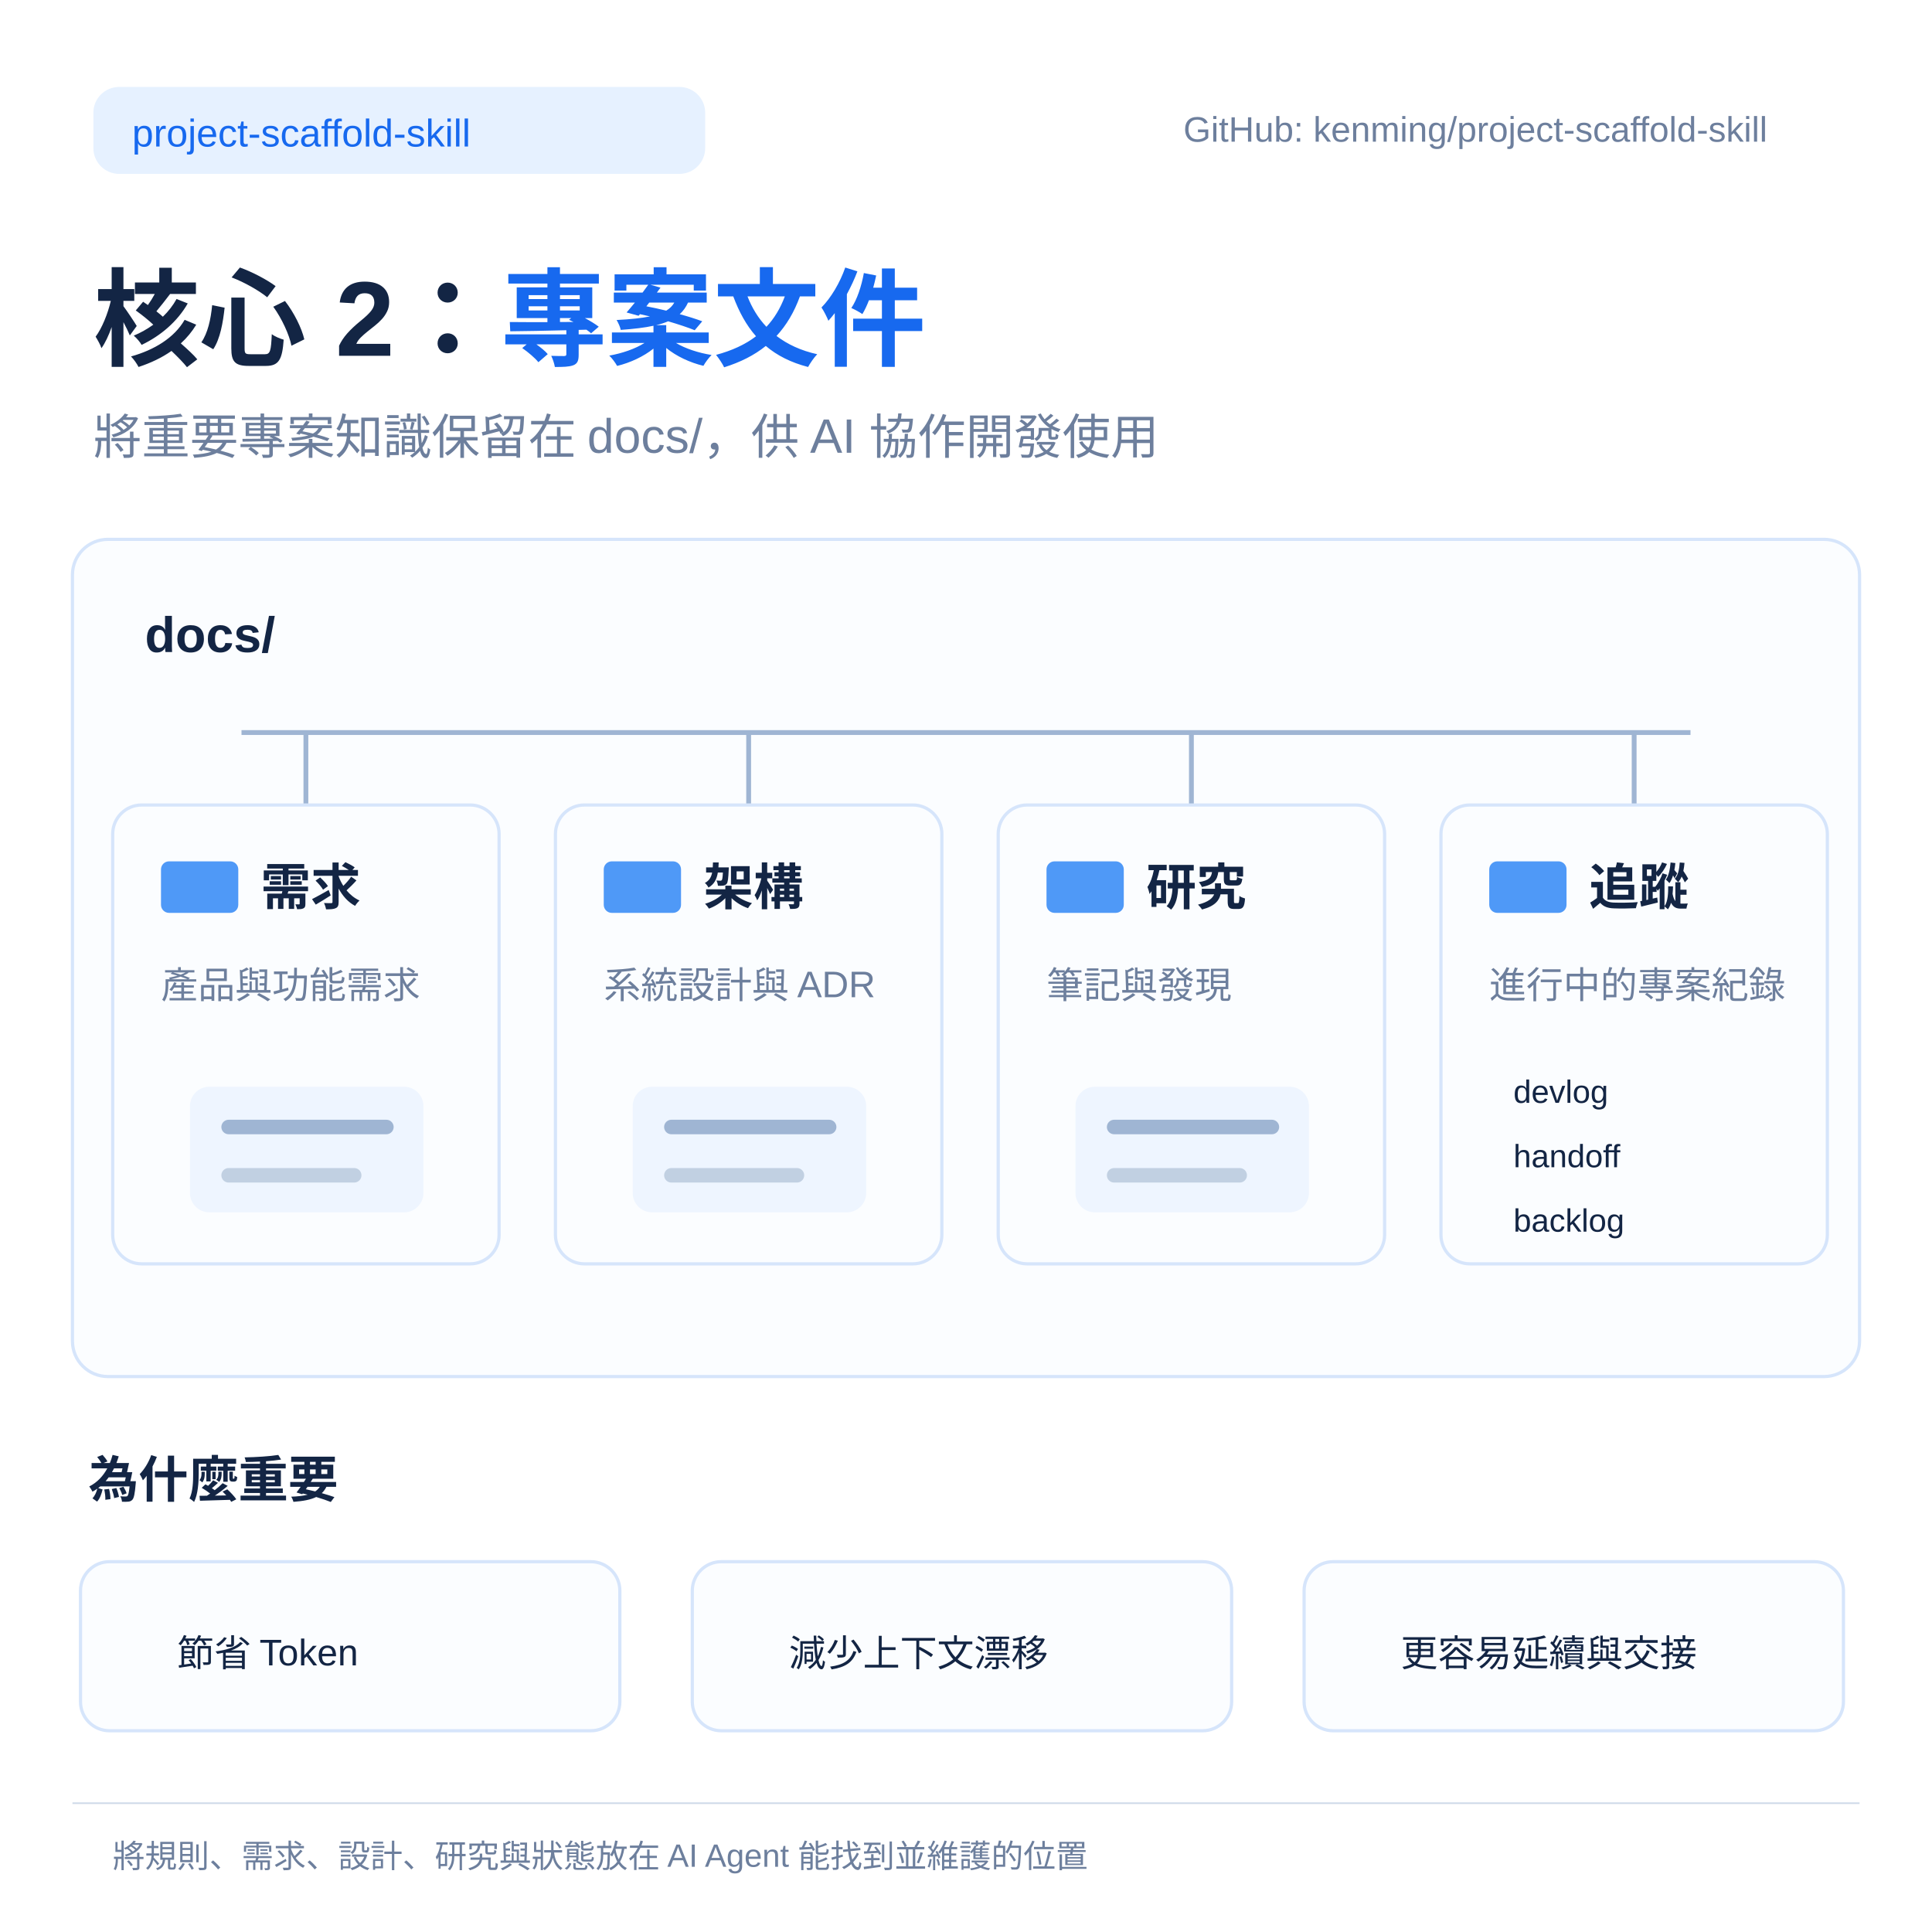
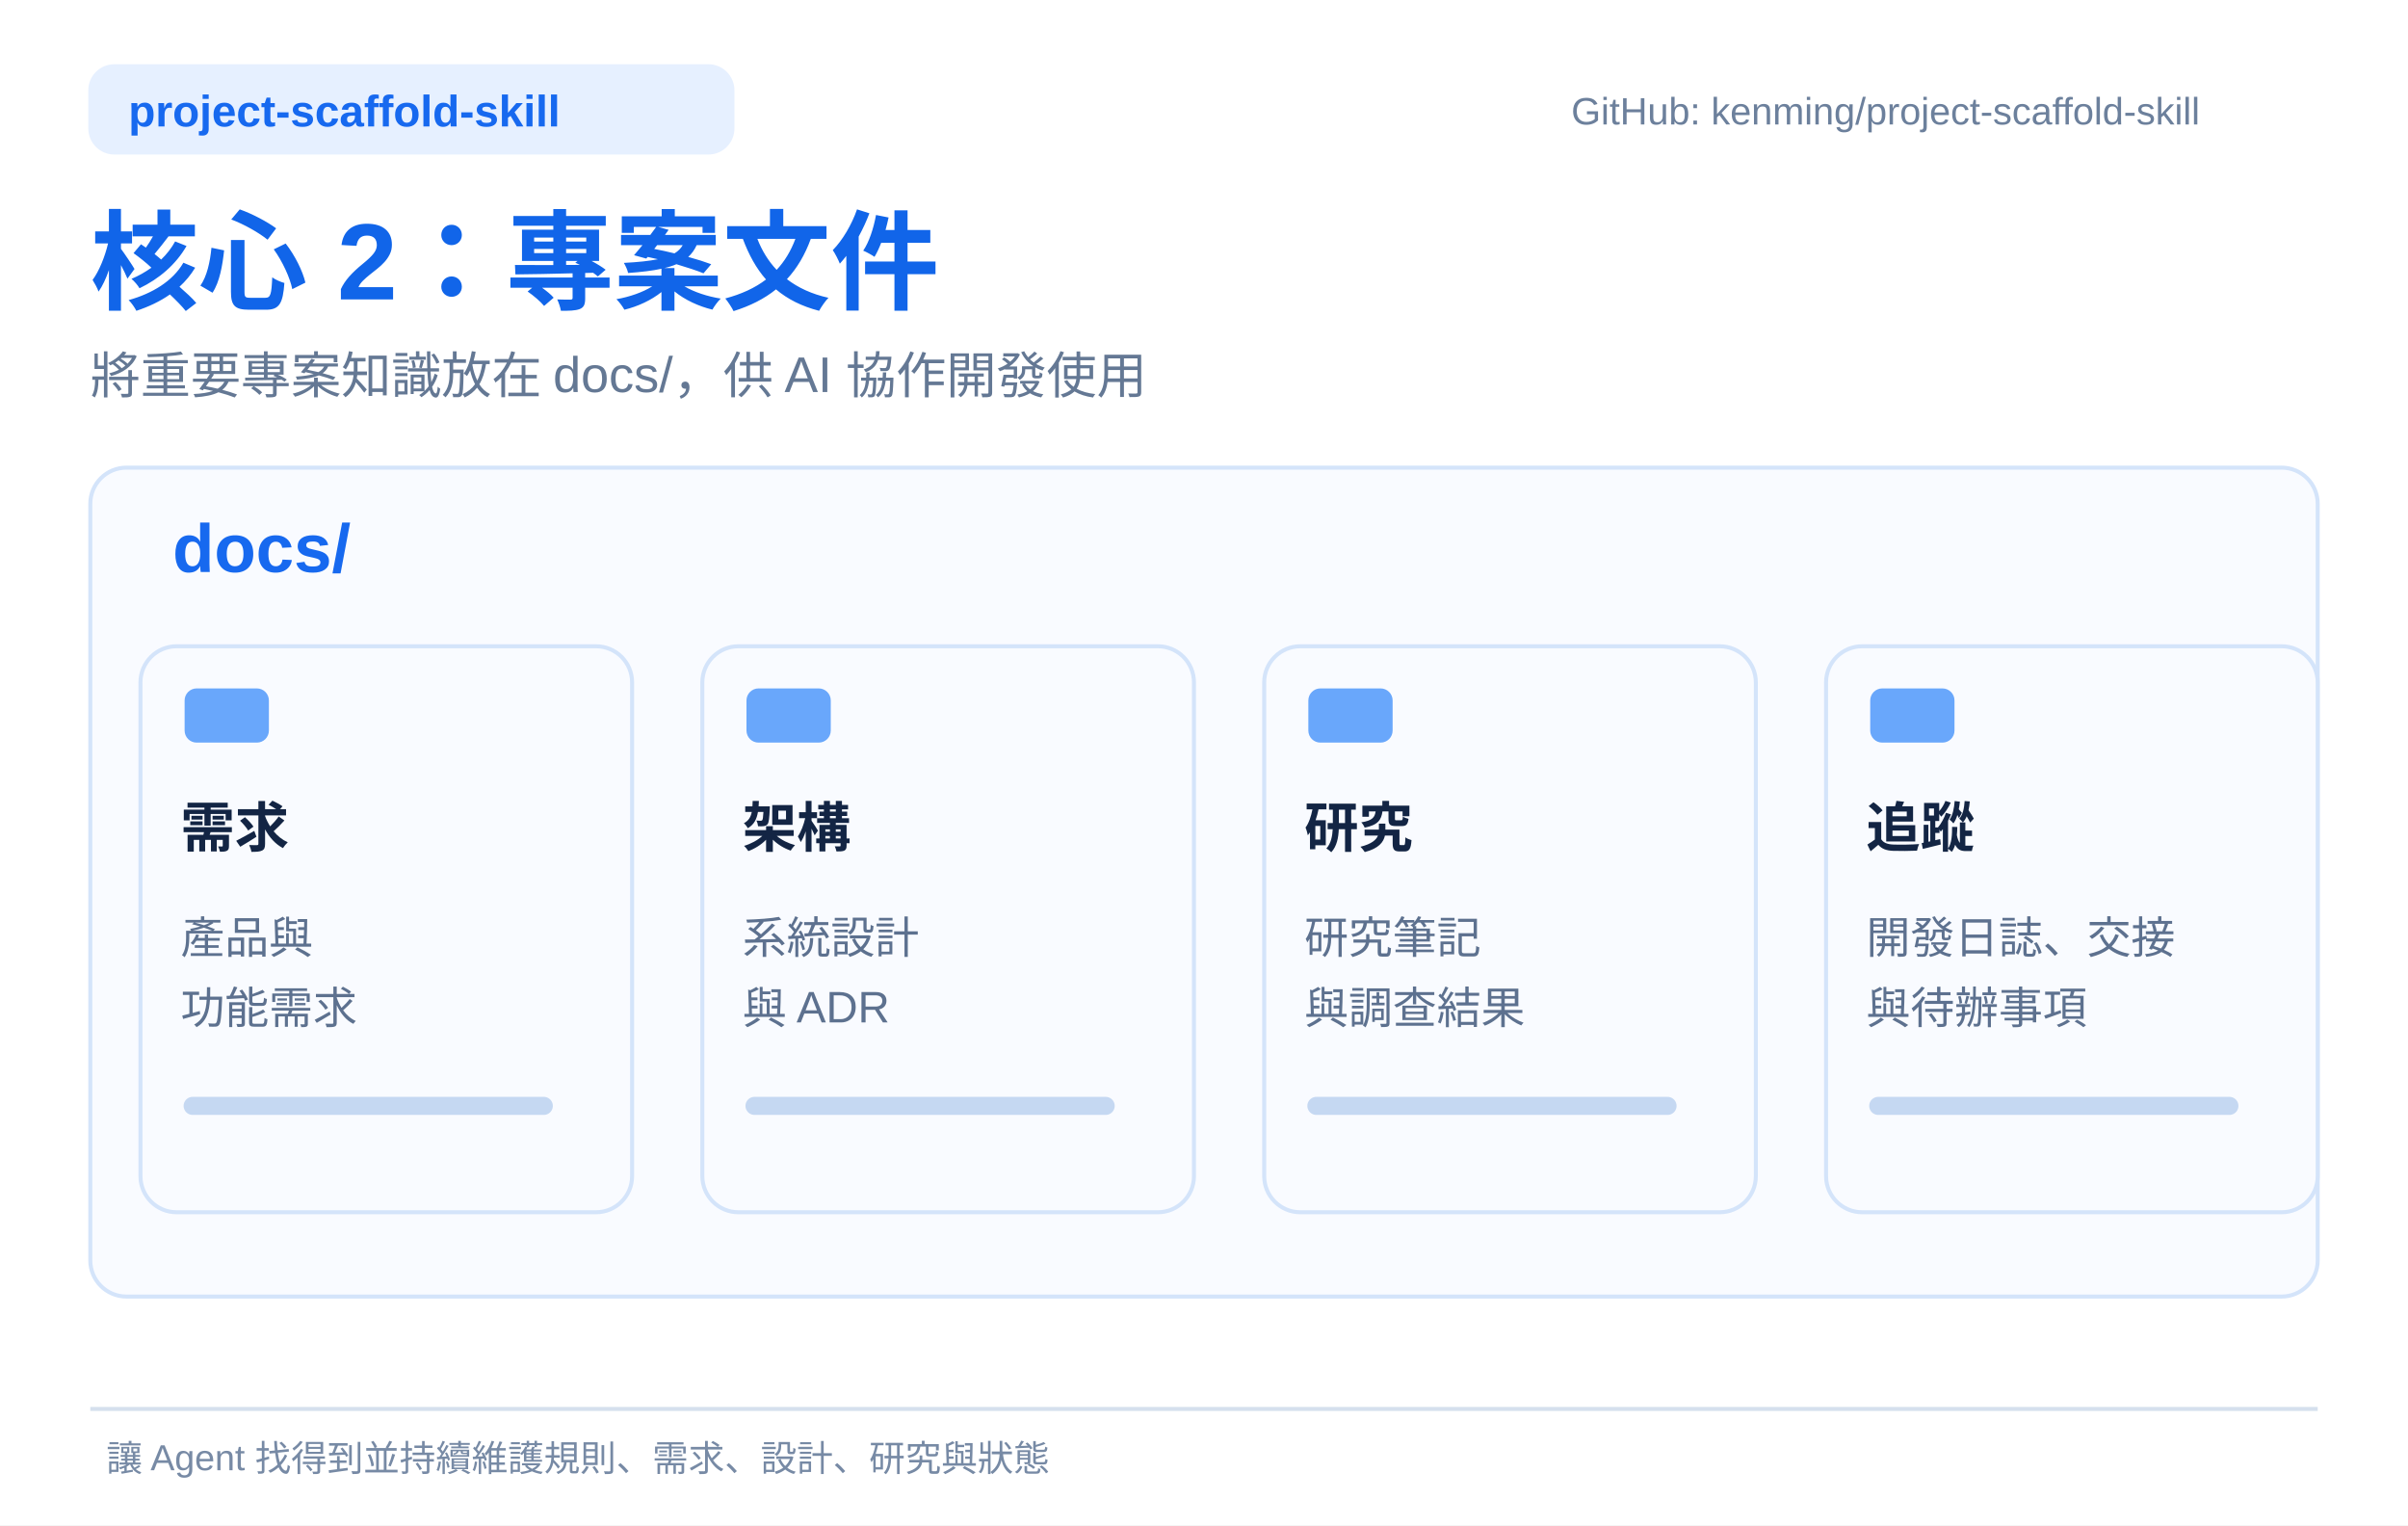
- <svg xmlns="http://www.w3.org/2000/svg" width="1200" height="1200" viewBox="0 0 1200 1200">
-   <style>text{font-family:'Segoe UI','Noto Sans TC',Arial,sans-serif;fill:#132544}.muted{fill:#6d7f9d}.blue{fill:#1769ef}.title{font-size:66px;font-weight:800}.sub{font-size:30px}.h{font-size:31px;font-weight:700}.body{font-size:23px}.small{font-size:20px}.card{fill:#fbfdff;stroke:#d6e5fb;stroke-width:2}</style>
-   <rect width="1200" height="1200" fill="#fff" />
-   <rect x="58" y="54" rx="16" width="380" height="54" fill="#e6f1ff" />
-   <text x="82" y="91" class="blue" font-family="Consolas" font-size="24">project-scaffold-skill</text>
-   <text x="735" y="88" class="muted" font-size="22">GitHub: kenming/project-scaffold-skill</text>
-   <text x="58" y="222" class="title">核心 2：<tspan class="blue">專案文件</tspan>
-   </text>
-   <text x="58" y="282" class="sub muted">將重要專案知識保留在 docs/，供 AI 協作開發使用</text>
-   <rect x="45" y="335" rx="22" width="1110" height="520" class="card" />
-   <text x="90" y="405" class="h">docs/</text>
-   <line x1="150" y1="455" x2="1050" y2="455" stroke="#9fb5d3" stroke-width="3" />
-   <line x1="190" y1="455" x2="190" y2="500" stroke="#9fb5d3" stroke-width="3" />
-   <rect x="70" y="500" rx="18" width="240" height="285" class="card" />
-   <rect x="100" y="535" rx="5" width="48" height="32" fill="#4f99f7" />
-   <text x="162" y="562" class="h" font-size="24">需求</text>
-   <text x="100" y="620" class="body muted">產品與功能需求</text>
-   <rect x="118" y="675" width="145" height="78" rx="12" fill="#eef5ff" />
-   <line x1="142" y1="700" x2="240" y2="700" stroke="#9fb5d3" stroke-width="9" stroke-linecap="round" />
-   <line x1="142" y1="730" x2="220" y2="730" stroke="#c1d0e2" stroke-width="9" stroke-linecap="round" />
-   <line x1="465" y1="455" x2="465" y2="500" stroke="#9fb5d3" stroke-width="3" />
-   <rect x="345" y="500" rx="18" width="240" height="285" class="card" />
-   <rect x="375" y="535" rx="5" width="48" height="32" fill="#4f99f7" />
-   <text x="437" y="562" class="h" font-size="24">架構</text>
-   <text x="375" y="620" class="body muted">系統設計與 ADR</text>
-   <rect x="393" y="675" width="145" height="78" rx="12" fill="#eef5ff" />
-   <line x1="417" y1="700" x2="515" y2="700" stroke="#9fb5d3" stroke-width="9" stroke-linecap="round" />
-   <line x1="417" y1="730" x2="495" y2="730" stroke="#c1d0e2" stroke-width="9" stroke-linecap="round" />
-   <line x1="740" y1="455" x2="740" y2="500" stroke="#9fb5d3" stroke-width="3" />
-   <rect x="620" y="500" rx="18" width="240" height="285" class="card" />
-   <rect x="650" y="535" rx="5" width="48" height="32" fill="#4f99f7" />
-   <text x="712" y="562" class="h" font-size="24">研究</text>
-   <text x="650" y="620" class="body muted">筆記與發現</text>
-   <rect x="668" y="675" width="145" height="78" rx="12" fill="#eef5ff" />
-   <line x1="692" y1="700" x2="790" y2="700" stroke="#9fb5d3" stroke-width="9" stroke-linecap="round" />
-   <line x1="692" y1="730" x2="770" y2="730" stroke="#c1d0e2" stroke-width="9" stroke-linecap="round" />
-   <line x1="1015" y1="455" x2="1015" y2="500" stroke="#9fb5d3" stroke-width="3" />
-   <rect x="895" y="500" rx="18" width="240" height="285" class="card" />
-   <rect x="925" y="535" rx="5" width="48" height="32" fill="#4f99f7" />
-   <text x="987" y="562" class="h" font-size="24">追蹤</text>
-   <text x="925" y="620" class="body muted">進行中的專案紀錄</text>
-   <text x="940" y="685" class="small">devlog</text>
-   <text x="940" y="725" class="small">handoff</text>
-   <text x="940" y="765" class="small">backlog</text>
-   <text x="55" y="930" class="h">為什麼重要</text>
-   <rect x="50" y="970" rx="18" width="335" height="105" class="card" />
-   <text x="110" y="1035" class="body">節省 Token</text>
-   <rect x="430" y="970" rx="18" width="335" height="105" class="card" />
-   <text x="490" y="1035" class="body">減少上下文漂移</text>
-   <rect x="810" y="970" rx="18" width="335" height="105" class="card" />
-   <text x="870" y="1035" class="body">更容易延續與交接</text>
-   <line x1="45" y1="1120" x2="1155" y2="1120" stroke="#ced9e8" />
-   <text x="70" y="1160" class="muted small">將規則、需求、設計、研究與狀態放在 AI Agent 能找到並維護的位置</text>
+ <svg xmlns="http://www.w3.org/2000/svg" width="1200" height="760" viewBox="0 0 1200 760">
+   <style>text{font-family:"Segoe UI","Microsoft JhengHei","Noto Sans TC",Arial,sans-serif}</style>
+   <rect width="1200" height="760" fill="#fff" />
+   <rect x="44" y="32" width="322" height="45" rx="13" fill="#e6f0ff" />
+   <text x="64" y="63" font-size="22" fill="#1769ef" font-weight="700">project-scaffold-skill</text>
+   <text x="783" y="62" font-size="19" fill="#6c809c" font-weight="400">GitHub: kenming/project-scaffold-skill</text>
+   <text x="45" y="150" font-size="54" fill="#1165e9" font-weight="700">核心 2：專案文件</text>
+   <text x="45" y="196" font-size="25" fill="#647894" font-weight="400">將重要專案知識放在 docs/，供 AI 協作開發使用</text>
+   <rect x="45" y="233" width="1110" height="413" rx="18" fill="#f9fbff" stroke="#d4e4fa" stroke-width="2" />
+   <text x="86" y="285" font-size="34" fill="#1769ef" font-weight="700">docs/</text>
+   <rect x="70" y="322" width="245" height="282" rx="18" fill="#f9fbff" stroke="#d4e4fa" stroke-width="2" />
+   <rect x="92" y="343" width="42" height="27" rx="6" fill="#69a7fb" />
+   <text x="90" y="422" font-size="27" fill="#132544" font-weight="700">需求</text>
+   <text x="90" y="475" font-size="22" fill="#5d718f" font-weight="400">產品與</text>
+   <text x="90" y="510" font-size="22" fill="#5d718f" font-weight="400">功能需求</text>
+   <path d="M96 551h175" stroke="#c5d8f2" stroke-width="9" stroke-linecap="round" />
+   <rect x="350" y="322" width="245" height="282" rx="18" fill="#f9fbff" stroke="#d4e4fa" stroke-width="2" />
+   <rect x="372" y="343" width="42" height="27" rx="6" fill="#69a7fb" />
+   <text x="370" y="422" font-size="27" fill="#132544" font-weight="700">架構</text>
+   <text x="370" y="475" font-size="22" fill="#5d718f" font-weight="400">系統設計</text>
+   <text x="370" y="510" font-size="22" fill="#5d718f" font-weight="400">與 ADR</text>
+   <path d="M376 551h175" stroke="#c5d8f2" stroke-width="9" stroke-linecap="round" />
+   <rect x="630" y="322" width="245" height="282" rx="18" fill="#f9fbff" stroke="#d4e4fa" stroke-width="2" />
+   <rect x="652" y="343" width="42" height="27" rx="6" fill="#69a7fb" />
+   <text x="650" y="422" font-size="27" fill="#132544" font-weight="700">研究</text>
+   <text x="650" y="475" font-size="22" fill="#5d718f" font-weight="400">研究筆記</text>
+   <text x="650" y="510" font-size="22" fill="#5d718f" font-weight="400">與調查結果</text>
+   <path d="M656 551h175" stroke="#c5d8f2" stroke-width="9" stroke-linecap="round" />
+   <rect x="910" y="322" width="245" height="282" rx="18" fill="#f9fbff" stroke="#d4e4fa" stroke-width="2" />
+   <rect x="932" y="343" width="42" height="27" rx="6" fill="#69a7fb" />
+   <text x="930" y="422" font-size="27" fill="#132544" font-weight="700">追蹤</text>
+   <text x="930" y="475" font-size="22" fill="#5d718f" font-weight="400">開發日誌、交接</text>
+   <text x="930" y="510" font-size="22" fill="#5d718f" font-weight="400">與待辦事項</text>
+   <path d="M936 551h175" stroke="#c5d8f2" stroke-width="9" stroke-linecap="round" />
+   <path d="M45 702h1110" stroke="#d5e0ed" stroke-width="2" />
+   <text x="53" y="733" font-size="18" fill="#778aa5" font-weight="400">讓 Agent 找得到並持續維護規則、需求、設計、研究與狀態</text>
</svg>
